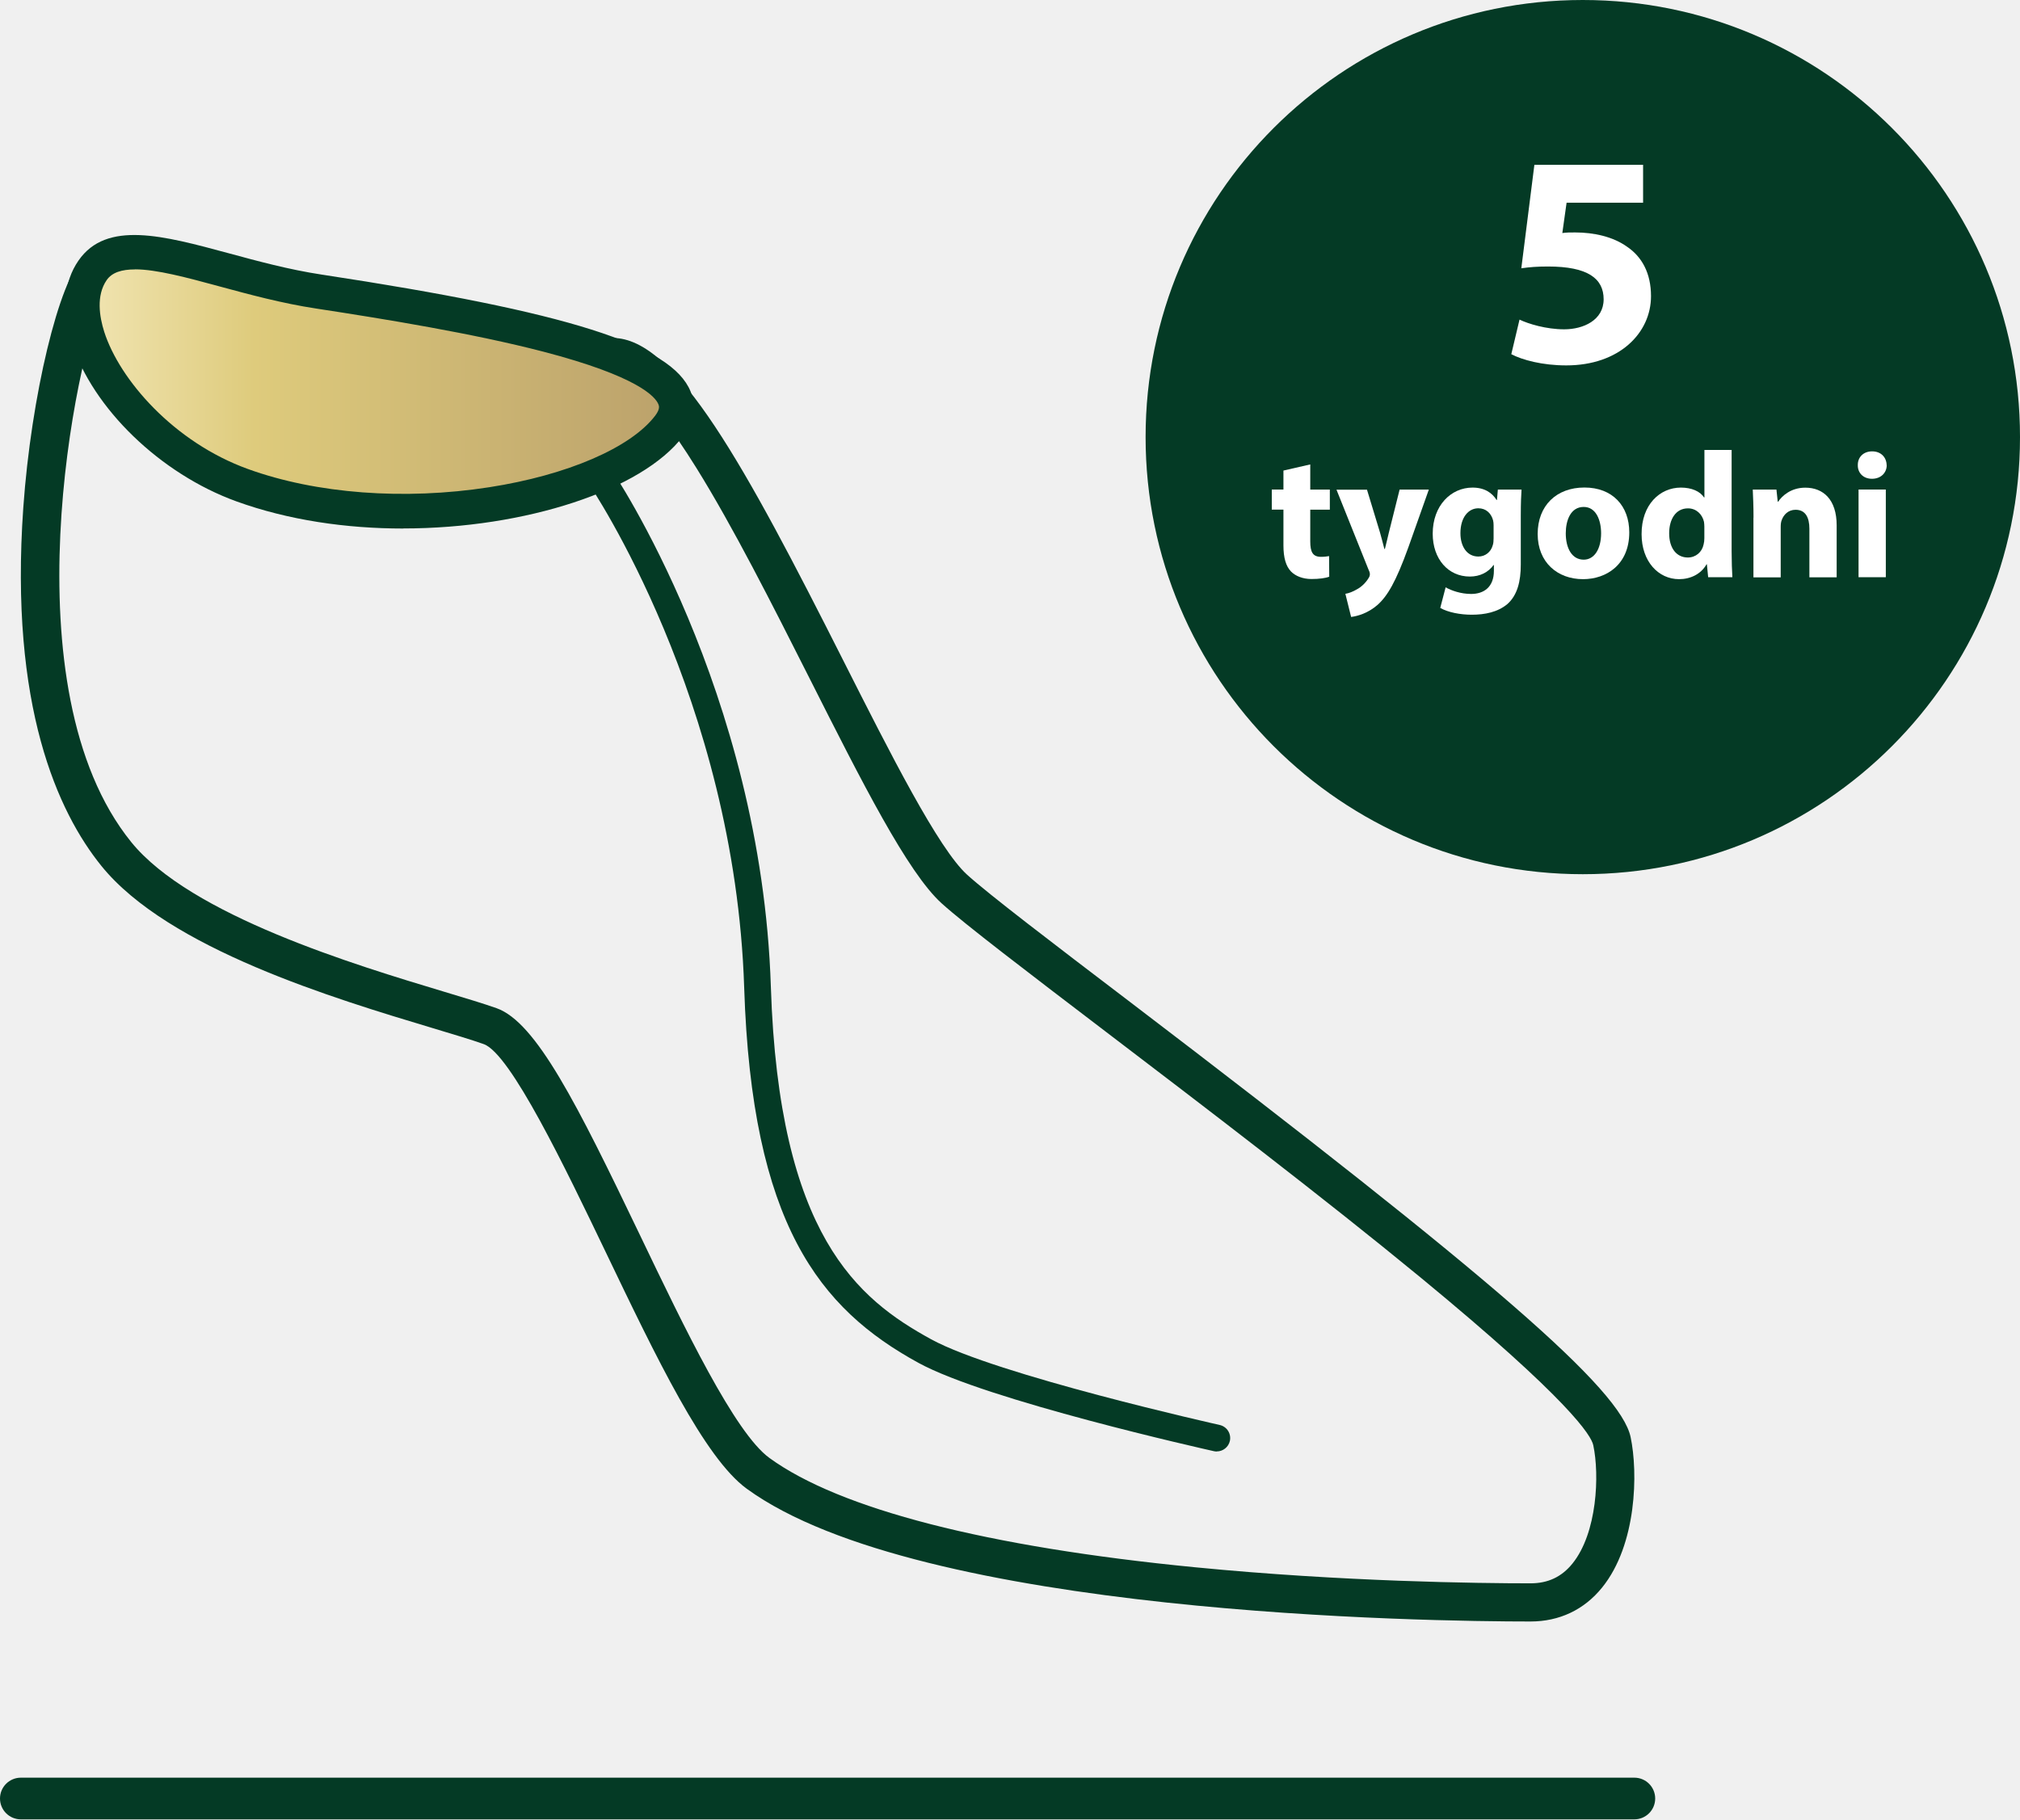
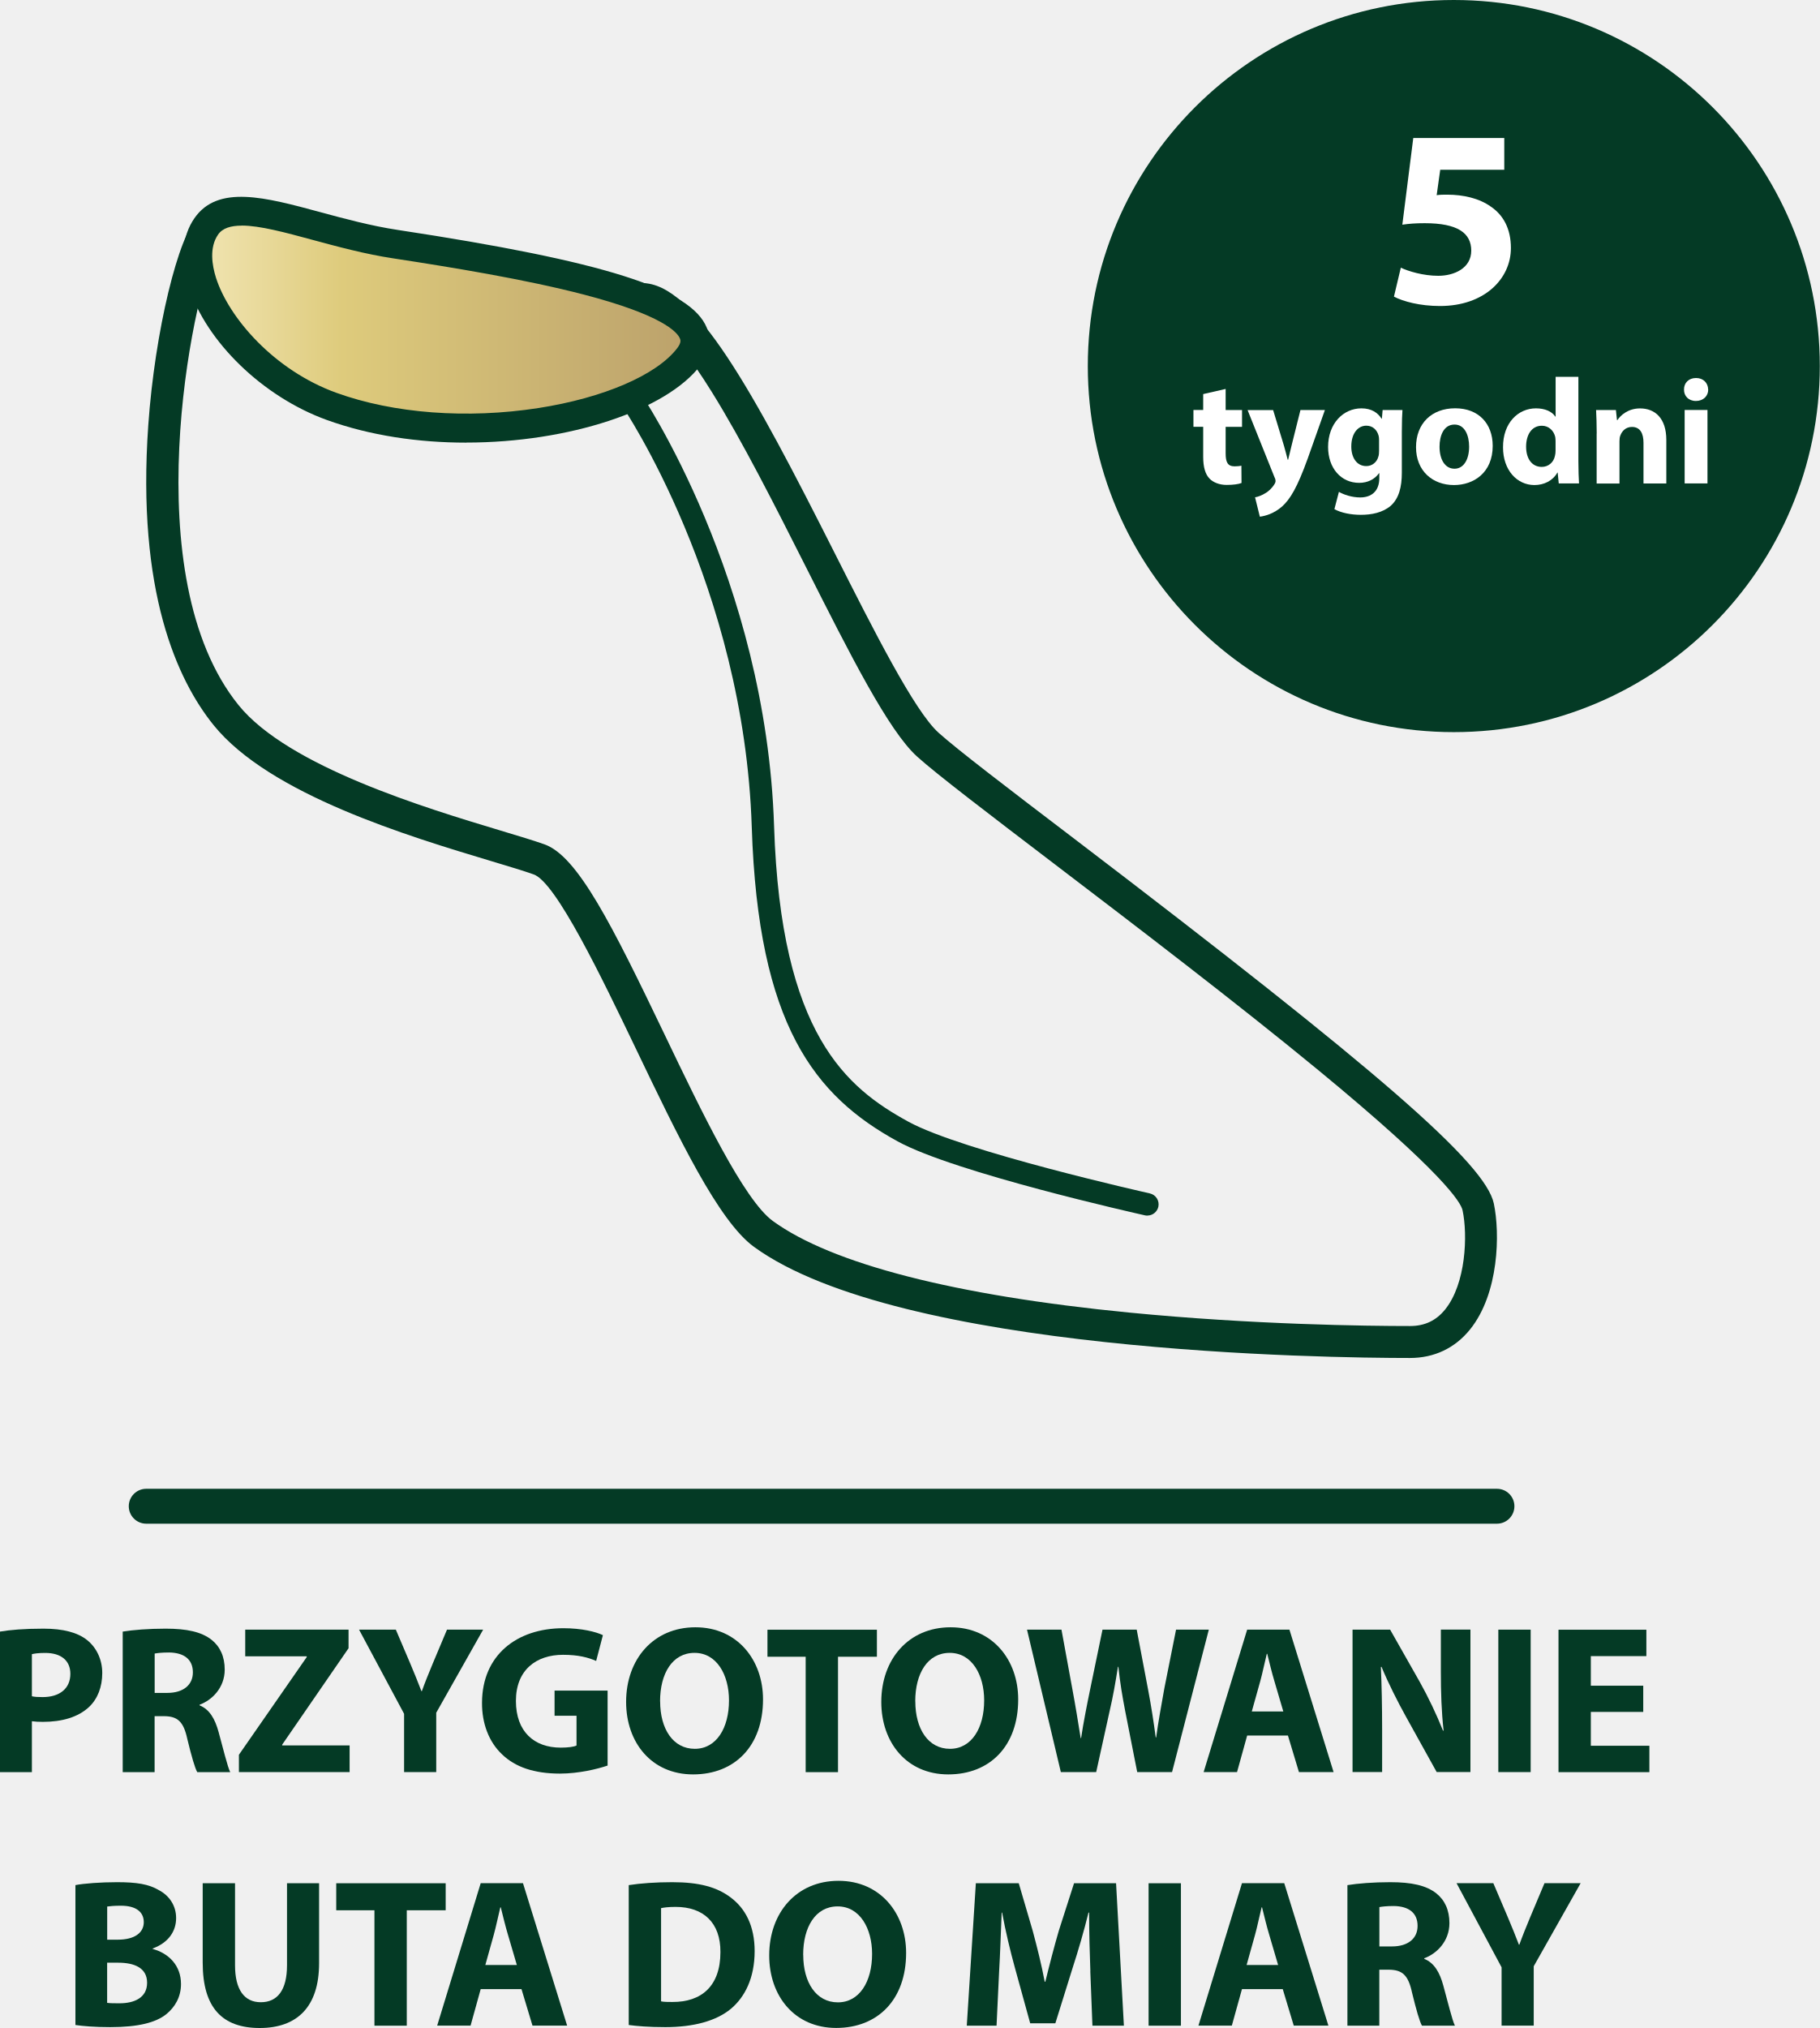
- <svg xmlns="http://www.w3.org/2000/svg" id="Layer_2" viewBox="0 0 270.38 243.58">
+ <svg xmlns="http://www.w3.org/2000/svg" id="Layer_2" viewBox="0 0 290.97 324.2">
  <defs>
    <style>.cls-1{fill:url(#New_Gradient_Swatch_copy);}.cls-2{fill:#043a25;}.cls-3{fill:#fff;}</style>
-     <linearGradient id="New_Gradient_Swatch_copy" x1="11.04" y1="51.1" x2="90.52" y2="51.1" gradientTransform="translate(0 0)" gradientUnits="userSpaceOnUse">
+     <linearGradient id="New_Gradient_Swatch_copy" x1="31.63" y1="51.1" x2="111.11" y2="51.1" gradientTransform="translate(0 0)" gradientUnits="userSpaceOnUse">
      <stop offset="0" stop-color="#f1e5b3" />
      <stop offset=".29" stop-color="#decb7c" />
      <stop offset="1" stop-color="#bba16b" />
    </linearGradient>
  </defs>
+   <g id="WYBOR">
+     <g>
+       <path class="cls-2" d="M0,260.83c1.59-.27,3.82-.47,6.96-.47s5.44,.61,6.96,1.82c1.45,1.15,2.43,3.04,2.43,5.27s-.74,4.12-2.09,5.41c-1.76,1.66-4.36,2.4-7.4,2.4-.68,0-1.28-.03-1.76-.1v8.14H0v-22.47Zm5.1,10.34c.44,.1,.98,.13,1.72,.13,2.74,0,4.43-1.38,4.43-3.72,0-2.09-1.45-3.34-4.02-3.34-1.05,0-1.76,.1-2.13,.2v6.72Z" />
+       <path class="cls-2" d="M19.62,260.83c1.66-.27,4.12-.47,6.86-.47,3.38,0,5.74,.51,7.36,1.79,1.35,1.08,2.09,2.67,2.09,4.76,0,2.91-2.06,4.9-4.02,5.61v.1c1.59,.64,2.47,2.16,3.04,4.26,.71,2.57,1.42,5.54,1.86,6.42h-5.27c-.37-.64-.91-2.5-1.59-5.3-.61-2.84-1.59-3.62-3.68-3.65h-1.55v8.95h-5.1v-22.47Zm5.1,9.8h2.03c2.57,0,4.09-1.28,4.09-3.28,0-2.09-1.42-3.14-3.78-3.18-1.25,0-1.96,.1-2.33,.17v6.28Z" />
+       <path class="cls-2" d="M38.2,280.52l10.84-15.61v-.13h-9.83v-4.26h16.52v2.97l-10.61,15.41v.13h10.78v4.26h-17.7v-2.77Z" />
+       <path class="cls-2" d="M64.61,283.29v-9.32l-7.2-13.45h5.88l2.33,5.47c.71,1.66,1.18,2.87,1.76,4.36h.07c.51-1.42,1.05-2.74,1.72-4.36l2.3-5.47h5.78l-7.5,13.28v9.49h-5.13Z" />
+       <path class="cls-2" d="M97.14,282.25c-1.59,.54-4.59,1.28-7.6,1.28-4.16,0-7.16-1.05-9.26-3.07-2.09-1.96-3.24-4.93-3.21-8.28,.03-7.57,5.54-11.89,13.01-11.89,2.94,0,5.2,.57,6.32,1.11l-1.08,4.12c-1.25-.54-2.8-.98-5.3-.98-4.29,0-7.53,2.43-7.53,7.37s2.94,7.47,7.16,7.47c1.18,0,2.13-.13,2.53-.34v-4.76h-3.51v-4.02h8.48v11.99Z" />
+       <path class="cls-2" d="M122,271.67c0,7.47-4.53,11.99-11.18,11.99s-10.71-5.1-10.71-11.59c0-6.82,4.36-11.93,11.08-11.93s10.81,5.24,10.81,11.52Zm-16.45,.3c0,4.46,2.09,7.6,5.54,7.6s5.47-3.31,5.47-7.74c0-4.09-1.96-7.6-5.51-7.6s-5.51,3.31-5.51,7.74Z" />
+       <path class="cls-2" d="M128.82,264.85h-6.11v-4.32h17.5v4.32h-6.22v18.45h-5.17v-18.45Z" />
+       <path class="cls-2" d="M162.8,271.67c0,7.47-4.53,11.99-11.18,11.99s-10.71-5.1-10.71-11.59c0-6.82,4.36-11.93,11.08-11.93s10.81,5.24,10.81,11.52Zm-16.45,.3c0,4.46,2.09,7.6,5.54,7.6s5.47-3.31,5.47-7.74c0-4.09-1.96-7.6-5.51-7.6s-5.51,3.31-5.51,7.74Z" />
+       <path class="cls-2" d="M169.62,283.29l-5.41-22.77h5.51l1.72,9.39c.51,2.7,.98,5.64,1.35,7.94h.07c.37-2.47,.91-5.2,1.49-8.01l1.93-9.32h5.47l1.82,9.59c.51,2.67,.88,5.1,1.22,7.64h.07c.34-2.53,.84-5.2,1.32-7.91l1.86-9.32h5.24l-5.88,22.77h-5.57l-1.93-9.8c-.44-2.3-.81-4.43-1.08-7.03h-.07c-.41,2.57-.78,4.73-1.32,7.03l-2.16,9.8h-5.64Z" />
+       <path class="cls-2" d="M199.41,277.45l-1.62,5.84h-5.34l6.96-22.77h6.76l7.06,22.77h-5.54l-1.76-5.84h-6.52Zm5.78-3.85l-1.42-4.83c-.41-1.35-.81-3.04-1.15-4.39h-.07c-.34,1.35-.68,3.07-1.05,4.39l-1.35,4.83h5.03Z" />
+       <path class="cls-2" d="M216.26,283.29v-22.77h6.01l4.73,8.34c1.35,2.4,2.7,5.24,3.72,7.8h.1c-.34-3.01-.44-6.08-.44-9.49v-6.66h4.73v22.77h-5.4l-4.87-8.78c-1.35-2.43-2.84-5.37-3.95-8.04l-.1,.03c.13,3.01,.2,6.22,.2,9.93v6.86h-4.73Z" />
+       <path class="cls-2" d="M244.74,260.52v22.77h-5.17v-22.77h5.17Z" />
+       <path class="cls-2" d="M262.74,273.67h-8.38v5.41h9.36v4.22h-14.53v-22.77h14.05v4.22h-8.88v4.73h8.38v4.19Z" />
+       <path class="cls-2" d="M12.04,301.36c1.35-.27,4.09-.47,6.66-.47,3.14,0,5.07,.3,6.72,1.28,1.59,.84,2.74,2.4,2.74,4.46s-1.18,3.92-3.75,4.86v.07c2.6,.71,4.53,2.67,4.53,5.61,0,2.06-.95,3.68-2.36,4.83-1.66,1.32-4.43,2.06-8.95,2.06-2.53,0-4.43-.17-5.57-.34v-22.36Zm5.1,8.72h1.69c2.7,0,4.16-1.11,4.16-2.8s-1.32-2.63-3.65-2.63c-1.11,0-1.76,.07-2.2,.13v5.3Zm0,10.1c.51,.07,1.11,.07,1.99,.07,2.33,0,4.39-.88,4.39-3.28s-2.06-3.21-4.63-3.21h-1.76v6.42Z" />
+       <path class="cls-2" d="M37.58,301.06v13.11c0,3.92,1.49,5.91,4.12,5.91s4.19-1.89,4.19-5.91v-13.11h5.13v12.77c0,7.03-3.55,10.37-9.49,10.37s-9.12-3.18-9.12-10.44v-12.7h5.17Z" />
+       <path class="cls-2" d="M59.87,305.38h-6.11v-4.32h17.5v4.32h-6.22v18.45h-5.17v-18.45Z" />
+       <path class="cls-2" d="M76.86,317.98l-1.62,5.84h-5.34l6.96-22.77h6.76l7.06,22.77h-5.54l-1.76-5.84h-6.52Zm5.78-3.85l-1.42-4.83c-.41-1.35-.81-3.04-1.15-4.39h-.07c-.34,1.35-.68,3.07-1.05,4.39l-1.35,4.83h5.03Z" />
+       <path class="cls-2" d="M100.53,301.36c1.89-.3,4.36-.47,6.96-.47,4.32,0,7.13,.78,9.32,2.43,2.37,1.76,3.85,4.56,3.85,8.58,0,4.36-1.59,7.37-3.78,9.22-2.4,1.99-6.05,2.94-10.51,2.94-2.67,0-4.56-.17-5.84-.34v-22.36Zm5.17,18.58c.44,.1,1.15,.1,1.79,.1,4.66,.03,7.7-2.53,7.7-7.97,.03-4.73-2.74-7.23-7.16-7.23-1.15,0-1.89,.1-2.33,.2v14.9Z" />
+       <path class="cls-2" d="M144.88,312.2c0,7.47-4.53,11.99-11.18,11.99s-10.71-5.1-10.71-11.59c0-6.82,4.36-11.93,11.08-11.93s10.81,5.24,10.81,11.52Zm-16.45,.3c0,4.46,2.09,7.6,5.54,7.6s5.47-3.31,5.47-7.74c0-4.09-1.96-7.6-5.51-7.6s-5.51,3.31-5.51,7.74Z" />
+       <path class="cls-2" d="M174.34,315.11c-.1-2.74-.2-6.05-.2-9.36h-.1c-.71,2.91-1.66,6.15-2.53,8.82l-2.77,8.88h-4.02l-2.43-8.82c-.74-2.67-1.52-5.91-2.06-8.88h-.07c-.13,3.07-.24,6.59-.41,9.43l-.41,8.65h-4.76l1.45-22.77h6.86l2.23,7.6c.71,2.64,1.42,5.47,1.92,8.14h.1c.64-2.63,1.42-5.64,2.16-8.17l2.43-7.57h6.72l1.25,22.77h-5.03l-.34-8.72Z" />
+       <path class="cls-2" d="M188.82,301.06v22.77h-5.17v-22.77h5.17Z" />
+       <path class="cls-2" d="M198.58,317.98l-1.62,5.84h-5.34l6.96-22.77h6.76l7.06,22.77h-5.54l-1.76-5.84h-6.52Zm5.78-3.85l-1.42-4.83c-.41-1.35-.81-3.04-1.15-4.39h-.07c-.34,1.35-.68,3.07-1.05,4.39l-1.35,4.83h5.03Z" />
+       <path class="cls-2" d="M215.44,301.36c1.66-.27,4.12-.47,6.86-.47,3.38,0,5.74,.51,7.36,1.79,1.35,1.08,2.09,2.67,2.09,4.76,0,2.91-2.06,4.9-4.02,5.61v.1c1.59,.64,2.47,2.16,3.04,4.26,.71,2.57,1.42,5.54,1.86,6.42h-5.27c-.37-.64-.91-2.5-1.59-5.3-.61-2.84-1.59-3.62-3.68-3.65h-1.55v8.95h-5.1v-22.47Zm5.1,9.8h2.03c2.57,0,4.09-1.28,4.09-3.28,0-2.09-1.42-3.14-3.78-3.18-1.25,0-1.96,.1-2.33,.17v6.28Z" />
+       <path class="cls-2" d="M240.09,323.82v-9.32l-7.2-13.45h5.88l2.33,5.47c.71,1.66,1.18,2.87,1.76,4.36h.07c.51-1.42,1.05-2.74,1.72-4.36l2.3-5.47h5.78l-7.5,13.28v9.49h-5.13Z" />
+     </g>
+   </g>
  <g id="kopyto">
-     <path class="cls-2" d="M204.86,217.09c-13.44,0-81.67-.86-104.9-17.77-5.68-4.13-12.1-17.54-18.91-31.74-5.37-11.19-12.72-26.52-16.3-27.79-1.59-.57-4-1.29-6.79-2.13-13.25-3.98-35.43-10.65-44.39-21.73-5.81-7.19-12.33-21.35-10.45-47.99,1.05-14.9,4.81-30.51,8.04-33.41,1.44-1.29,3.18-1,4.18-.05,3.63,2.64,42.2,10.77,66.7,10.77,8.41,0,17.67,17.1,30.84,43.19,6.26,12.39,12.73,25.21,16.59,28.69,2.94,2.65,11.23,8.98,21.74,16.98,48.78,37.18,65.7,51.89,67.05,58.29,1,4.73,.85,14.38-3.82,20.15-2.4,2.97-5.72,4.54-9.58,4.54ZM13.94,39.48c-3.87,8.44-12.98,52.71,3.61,73.24,7.96,9.85,30.03,16.48,41.88,20.05,2.86,.86,5.32,1.6,7.04,2.21,5.3,1.89,10.75,12.78,19.2,30.4,5.94,12.39,12.68,26.44,17.31,29.81,9.41,6.85,29.12,11.92,56.98,14.64,19.83,1.94,38.01,2.15,44.91,2.15,2.33,0,4.16-.86,5.6-2.64,3.33-4.11,3.64-11.9,2.79-15.86-.26-1.24-3.04-5.91-23.07-22.41-13.05-10.74-29.14-23.01-42.08-32.87-10.6-8.08-18.97-14.46-22.06-17.25-4.57-4.13-10.66-16.2-17.72-30.19-5.02-9.94-10.21-20.22-15.11-28.1-6.89-11.08-10.1-12.27-11.16-12.27-11.03,0-26.59-1.67-42.69-4.58-6.24-1.13-19.74-3.76-25.41-6.31Zm1.43-4.96s.02,.01,.02,.02c0,0-.01-.01-.02-.02Z" />
+     <path class="cls-2" d="M225.45,217.09c-13.44,0-81.67-.86-104.9-17.77-5.68-4.13-12.1-17.54-18.91-31.74-5.37-11.19-12.72-26.52-16.3-27.79-1.59-.57-4-1.29-6.79-2.13-13.25-3.98-35.43-10.65-44.39-21.73-5.81-7.19-12.33-21.35-10.45-47.99,1.05-14.9,4.81-30.51,8.04-33.41,1.44-1.29,3.18-1,4.18-.05,3.63,2.64,42.2,10.77,66.7,10.77,8.41,0,17.67,17.1,30.84,43.19,6.26,12.39,12.73,25.21,16.59,28.69,2.94,2.65,11.23,8.98,21.74,16.98,48.78,37.18,65.7,51.89,67.05,58.29,1,4.73,.85,14.38-3.82,20.15-2.4,2.97-5.72,4.54-9.58,4.54ZM34.53,39.48c-3.87,8.44-12.98,52.71,3.61,73.24,7.96,9.85,30.03,16.48,41.88,20.05,2.86,.86,5.32,1.6,7.04,2.21,5.3,1.89,10.75,12.78,19.2,30.4,5.94,12.39,12.68,26.44,17.31,29.81,9.41,6.85,29.12,11.92,56.98,14.64,19.83,1.94,38.01,2.15,44.91,2.15,2.33,0,4.16-.86,5.6-2.64,3.33-4.11,3.64-11.9,2.79-15.86-.26-1.24-3.04-5.91-23.07-22.41-13.05-10.74-29.14-23.01-42.08-32.87-10.6-8.08-18.97-14.46-22.06-17.25-4.57-4.13-10.66-16.2-17.72-30.19-5.02-9.94-10.21-20.22-15.11-28.1-6.89-11.08-10.1-12.27-11.16-12.27-11.03,0-26.59-1.67-42.69-4.58-6.24-1.13-19.74-3.76-25.41-6.31Zm1.43-4.96s.02,.01,.02,.02c0,0-.01-.01-.02-.02Z" />
    <g>
-       <path class="cls-1" d="M12.39,36.19c-5.18,7.48,5.22,23.41,20.02,28.77,20.56,7.45,49.61,2,57.14-7.91,6.69-8.81-22.23-14.26-46.87-18.01-13.73-2.09-26.13-8.86-30.28-2.85Z" />
-       <path class="cls-2" d="M53.96,70.76c-7.59,0-15.35-1.11-22.33-3.64-10.15-3.68-19.22-12.44-22.05-21.3-1.37-4.3-1.05-8.08,.93-10.94,3.74-5.4,11.32-3.35,20.11-.97,3.8,1.03,8.11,2.2,12.42,2.85,33.01,5.02,46.85,9.4,49.39,15.64,.56,1.39,.84,3.57-1.03,6.03-5.44,7.16-21.05,12.32-37.42,12.32ZM18.06,36.07c-1.75,0-3.07,.4-3.78,1.43h0c-1.43,2.07-.97,4.9-.33,6.92,2.05,6.41,9.31,14.78,19.23,18.37,9.16,3.32,20.94,4.21,32.32,2.44,10.43-1.62,18.94-5.29,22.2-9.58,.68-.9,.51-1.31,.43-1.52-.41-1.02-2.75-3.75-15.41-7.05-9.38-2.44-21.17-4.36-30.39-5.77-4.57-.69-9.01-1.9-12.93-2.96-4.42-1.2-8.46-2.29-11.33-2.29Zm-5.67,.12h0Z" />
+       <path class="cls-1" d="M32.98,36.19c-5.18,7.48,5.22,23.41,20.02,28.77,20.56,7.45,49.61,2,57.14-7.91,6.69-8.81-22.23-14.26-46.87-18.01-13.73-2.09-26.13-8.86-30.28-2.85Z" />
+       <path class="cls-2" d="M74.54,70.76c-7.59,0-15.35-1.11-22.33-3.64-10.15-3.68-19.22-12.44-22.05-21.3-1.37-4.3-1.05-8.08,.93-10.94,3.74-5.4,11.32-3.35,20.11-.97,3.8,1.03,8.11,2.2,12.42,2.85,33.01,5.02,46.85,9.4,49.39,15.64,.56,1.39,.84,3.57-1.03,6.03-5.44,7.16-21.05,12.32-37.42,12.32ZM38.65,36.07c-1.75,0-3.07,.4-3.78,1.43h0c-1.43,2.07-.97,4.9-.33,6.92,2.05,6.41,9.31,14.78,19.23,18.37,9.16,3.32,20.94,4.21,32.32,2.44,10.43-1.62,18.94-5.29,22.2-9.58,.68-.9,.51-1.31,.43-1.52-.41-1.02-2.75-3.75-15.41-7.05-9.38-2.44-21.17-4.36-30.39-5.77-4.57-.69-9.01-1.9-12.93-2.96-4.42-1.2-8.46-2.29-11.33-2.29Zm-5.67,.12h0Z" />
    </g>
-     <path class="cls-2" d="M162.88,194.33c-.13,0-.26-.01-.39-.04-1.24-.28-30.4-6.81-39.56-11.83-13.26-7.26-22.3-18.59-23.32-50.24-1.24-38.58-20.56-67.09-20.76-67.38-.56-.82-.35-1.93,.46-2.49,.81-.56,1.93-.35,2.49,.46,.2,.29,20.11,29.68,21.38,69.29,1.07,33.31,11.64,41.83,21.46,47.21,8.71,4.77,38.32,11.4,38.62,11.47,.97,.22,1.57,1.17,1.36,2.14-.19,.83-.93,1.4-1.75,1.4Z" />
-     <path class="cls-2" d="M218.76,243.58H2.79c-1.54,0-2.79-1.25-2.79-2.79s1.25-2.79,2.79-2.79H218.76c1.54,0,2.79,1.25,2.79,2.79s-1.25,2.79-2.79,2.79Z" />
+     <path class="cls-2" d="M183.47,194.33c-.13,0-.26-.01-.39-.04-1.24-.28-30.4-6.81-39.56-11.83-13.26-7.26-22.3-18.59-23.32-50.24-1.24-38.58-20.56-67.09-20.76-67.38-.56-.82-.35-1.93,.46-2.49,.81-.56,1.93-.35,2.49,.46,.2,.29,20.11,29.68,21.38,69.29,1.07,33.31,11.64,41.83,21.46,47.21,8.71,4.77,38.32,11.4,38.62,11.47,.97,.22,1.57,1.17,1.36,2.14-.19,.83-.93,1.4-1.75,1.4Z" />
+     <path class="cls-2" d="M239.35,243.58H23.38c-1.54,0-2.79-1.25-2.79-2.79s1.25-2.79,2.79-2.79H239.35c1.54,0,2.79,1.25,2.79,2.79s-1.25,2.79-2.79,2.79Z" />
    <g>
-       <circle class="cls-2" cx="211.86" cy="58.52" r="58.52" />
+       <circle class="cls-2" cx="232.45" cy="58.52" r="58.52" />
      <g>
-         <path class="cls-3" d="M219.93,27.14h-10.24l-.57,4.06c.57-.08,1.06-.08,1.71-.08,2.52,0,5.08,.57,6.95,1.91,1.99,1.34,3.21,3.54,3.21,6.62,0,4.92-4.23,9.27-11.34,9.27-3.21,0-5.89-.73-7.36-1.5l1.1-4.63c1.18,.57,3.58,1.3,5.98,1.3,2.56,0,5.28-1.22,5.28-4.02s-2.15-4.39-7.44-4.39c-1.46,0-2.48,.08-3.58,.24l1.75-13.86h14.55v5.08Z" />
-         <path class="cls-3" d="M175.38,62.19v3.36h2.62v2.69h-2.62v4.25c0,1.42,.34,2.06,1.44,2.06,.46,0,.82-.05,1.08-.1l.02,2.76c-.48,.19-1.34,.31-2.38,.31-1.18,0-2.16-.41-2.74-1.01-.67-.7-1.01-1.82-1.01-3.48v-4.8h-1.56v-2.69h1.56v-2.54l3.58-.82Z" />
-         <path class="cls-3" d="M182.97,65.55l1.75,5.76c.19,.7,.43,1.56,.58,2.18h.07c.17-.62,.36-1.51,.53-2.18l1.44-5.76h3.91l-2.74,7.73c-1.68,4.66-2.81,6.53-4.13,7.71-1.27,1.1-2.62,1.49-3.53,1.61l-.77-3.1c.46-.07,1.03-.29,1.58-.62,.55-.29,1.15-.86,1.51-1.46,.12-.17,.19-.36,.19-.53,0-.12-.02-.31-.17-.6l-4.3-10.73h4.06Z" />
-         <path class="cls-3" d="M203.66,65.55c-.05,.74-.1,1.73-.1,3.48v6.55c0,2.26-.46,4.1-1.78,5.28-1.3,1.1-3.05,1.44-4.78,1.44-1.54,0-3.17-.31-4.22-.91l.72-2.76c.74,.43,2.04,.89,3.41,.89,1.73,0,3.05-.94,3.05-3.1v-.77h-.05c-.7,.98-1.82,1.54-3.17,1.54-2.9,0-4.97-2.35-4.97-5.74,0-3.77,2.45-6.17,5.33-6.17,1.61,0,2.62,.7,3.22,1.66h.05l.12-1.39h3.17Zm-3.74,4.78c0-.24-.02-.48-.07-.67-.26-.96-.96-1.61-1.97-1.61-1.32,0-2.4,1.2-2.4,3.34,0,1.75,.86,3.12,2.4,3.12,.94,0,1.68-.62,1.92-1.49,.1-.26,.12-.65,.12-.96v-1.73Z" />
-         <path class="cls-3" d="M218.08,71.28c0,4.3-3.05,6.26-6.19,6.26-3.43,0-6.07-2.26-6.07-6.05s2.5-6.22,6.26-6.22,6,2.47,6,6Zm-8.5,.12c0,2.02,.84,3.53,2.4,3.53,1.42,0,2.33-1.42,2.33-3.53,0-1.75-.67-3.53-2.33-3.53-1.75,0-2.4,1.8-2.4,3.53Z" />
-         <path class="cls-3" d="M231.78,60.24v13.54c0,1.32,.05,2.71,.1,3.5h-3.24l-.17-1.73h-.05c-.74,1.32-2.16,1.99-3.67,1.99-2.78,0-5.02-2.38-5.02-6.02-.02-3.96,2.45-6.24,5.26-6.24,1.44,0,2.57,.5,3.1,1.32h.05v-6.36h3.65Zm-3.65,10.27c0-.19-.02-.46-.05-.65-.22-.98-1.01-1.8-2.14-1.8-1.66,0-2.52,1.49-2.52,3.34,0,1.99,.98,3.24,2.5,3.24,1.06,0,1.9-.72,2.11-1.75,.07-.26,.1-.53,.1-.84v-1.54Z" />
-         <path class="cls-3" d="M234.71,69.29c0-1.46-.05-2.71-.1-3.74h3.17l.17,1.61h.07c.48-.74,1.68-1.87,3.62-1.87,2.4,0,4.2,1.58,4.2,5.04v6.96h-3.65v-6.5c0-1.51-.53-2.54-1.85-2.54-1.01,0-1.61,.7-1.85,1.37-.1,.22-.14,.58-.14,.91v6.77h-3.65v-7.99Z" />
-         <path class="cls-3" d="M252.54,62.28c0,1.01-.77,1.82-1.97,1.82s-1.92-.82-1.9-1.82c-.02-1.06,.74-1.85,1.92-1.85s1.92,.79,1.94,1.85Zm-3.77,15v-11.74h3.65v11.74h-3.65Z" />
+         <path class="cls-3" d="M240.52,27.14h-10.24l-.57,4.06c.57-.08,1.06-.08,1.71-.08,2.52,0,5.08,.57,6.95,1.91,1.99,1.34,3.21,3.54,3.21,6.62,0,4.92-4.23,9.27-11.34,9.27-3.21,0-5.89-.73-7.36-1.5l1.1-4.63c1.18,.57,3.58,1.3,5.98,1.3,2.56,0,5.28-1.22,5.28-4.02s-2.15-4.39-7.44-4.39c-1.46,0-2.48,.08-3.58,.24l1.75-13.86h14.55v5.08Z" />
+         <path class="cls-3" d="M195.97,62.19v3.36h2.62v2.69h-2.62v4.25c0,1.42,.34,2.06,1.44,2.06,.46,0,.82-.05,1.08-.1l.02,2.76c-.48,.19-1.34,.31-2.38,.31-1.18,0-2.16-.41-2.74-1.01-.67-.7-1.01-1.82-1.01-3.48v-4.8h-1.56v-2.69h1.56v-2.54l3.58-.82Z" />
+         <path class="cls-3" d="M203.56,65.55l1.75,5.76c.19,.7,.43,1.56,.58,2.18h.07c.17-.62,.36-1.51,.53-2.18l1.44-5.76h3.91l-2.74,7.73c-1.68,4.66-2.81,6.53-4.13,7.71-1.27,1.1-2.62,1.49-3.53,1.61l-.77-3.1c.46-.07,1.03-.29,1.58-.62,.55-.29,1.15-.86,1.51-1.46,.12-.17,.19-.36,.19-.53,0-.12-.02-.31-.17-.6l-4.3-10.73h4.06Z" />
+         <path class="cls-3" d="M224.24,65.55c-.05,.74-.1,1.73-.1,3.48v6.55c0,2.26-.46,4.1-1.78,5.28-1.3,1.1-3.05,1.44-4.78,1.44-1.54,0-3.17-.31-4.22-.91l.72-2.76c.74,.43,2.04,.89,3.41,.89,1.73,0,3.05-.94,3.05-3.1v-.77h-.05c-.7,.98-1.82,1.54-3.17,1.54-2.9,0-4.97-2.35-4.97-5.74,0-3.77,2.45-6.17,5.33-6.17,1.61,0,2.62,.7,3.22,1.66h.05l.12-1.39h3.17Zm-3.74,4.78c0-.24-.02-.48-.07-.67-.26-.96-.96-1.61-1.97-1.61-1.32,0-2.4,1.2-2.4,3.34,0,1.75,.86,3.12,2.4,3.12,.94,0,1.68-.62,1.92-1.49,.1-.26,.12-.65,.12-.96v-1.73Z" />
+         <path class="cls-3" d="M238.67,71.28c0,4.3-3.05,6.26-6.19,6.26-3.43,0-6.07-2.26-6.07-6.05s2.5-6.22,6.26-6.22,6,2.47,6,6Zm-8.5,.12c0,2.02,.84,3.53,2.4,3.53,1.42,0,2.33-1.42,2.33-3.53,0-1.75-.67-3.53-2.33-3.53-1.75,0-2.4,1.8-2.4,3.53Z" />
+         <path class="cls-3" d="M252.37,60.24v13.54c0,1.32,.05,2.71,.1,3.5h-3.24l-.17-1.73h-.05c-.74,1.32-2.16,1.99-3.67,1.99-2.78,0-5.02-2.38-5.02-6.02-.02-3.96,2.45-6.24,5.26-6.24,1.44,0,2.57,.5,3.1,1.32h.05v-6.36h3.65Zm-3.65,10.27c0-.19-.02-.46-.05-.65-.22-.98-1.01-1.8-2.14-1.8-1.66,0-2.52,1.49-2.52,3.34,0,1.99,.98,3.24,2.5,3.24,1.06,0,1.9-.72,2.11-1.75,.07-.26,.1-.53,.1-.84v-1.54Z" />
+         <path class="cls-3" d="M255.3,69.29c0-1.46-.05-2.71-.1-3.74h3.17l.17,1.61h.07c.48-.74,1.68-1.87,3.62-1.87,2.4,0,4.2,1.58,4.2,5.04v6.96h-3.65v-6.5c0-1.51-.53-2.54-1.85-2.54-1.01,0-1.61,.7-1.85,1.37-.1,.22-.14,.58-.14,.91v6.77h-3.65v-7.99Z" />
+         <path class="cls-3" d="M273.13,62.28c0,1.01-.77,1.82-1.97,1.82s-1.92-.82-1.9-1.82c-.02-1.06,.74-1.85,1.92-1.85s1.92,.79,1.94,1.85Zm-3.77,15v-11.74h3.65v11.74h-3.65Z" />
      </g>
    </g>
  </g>
</svg>
